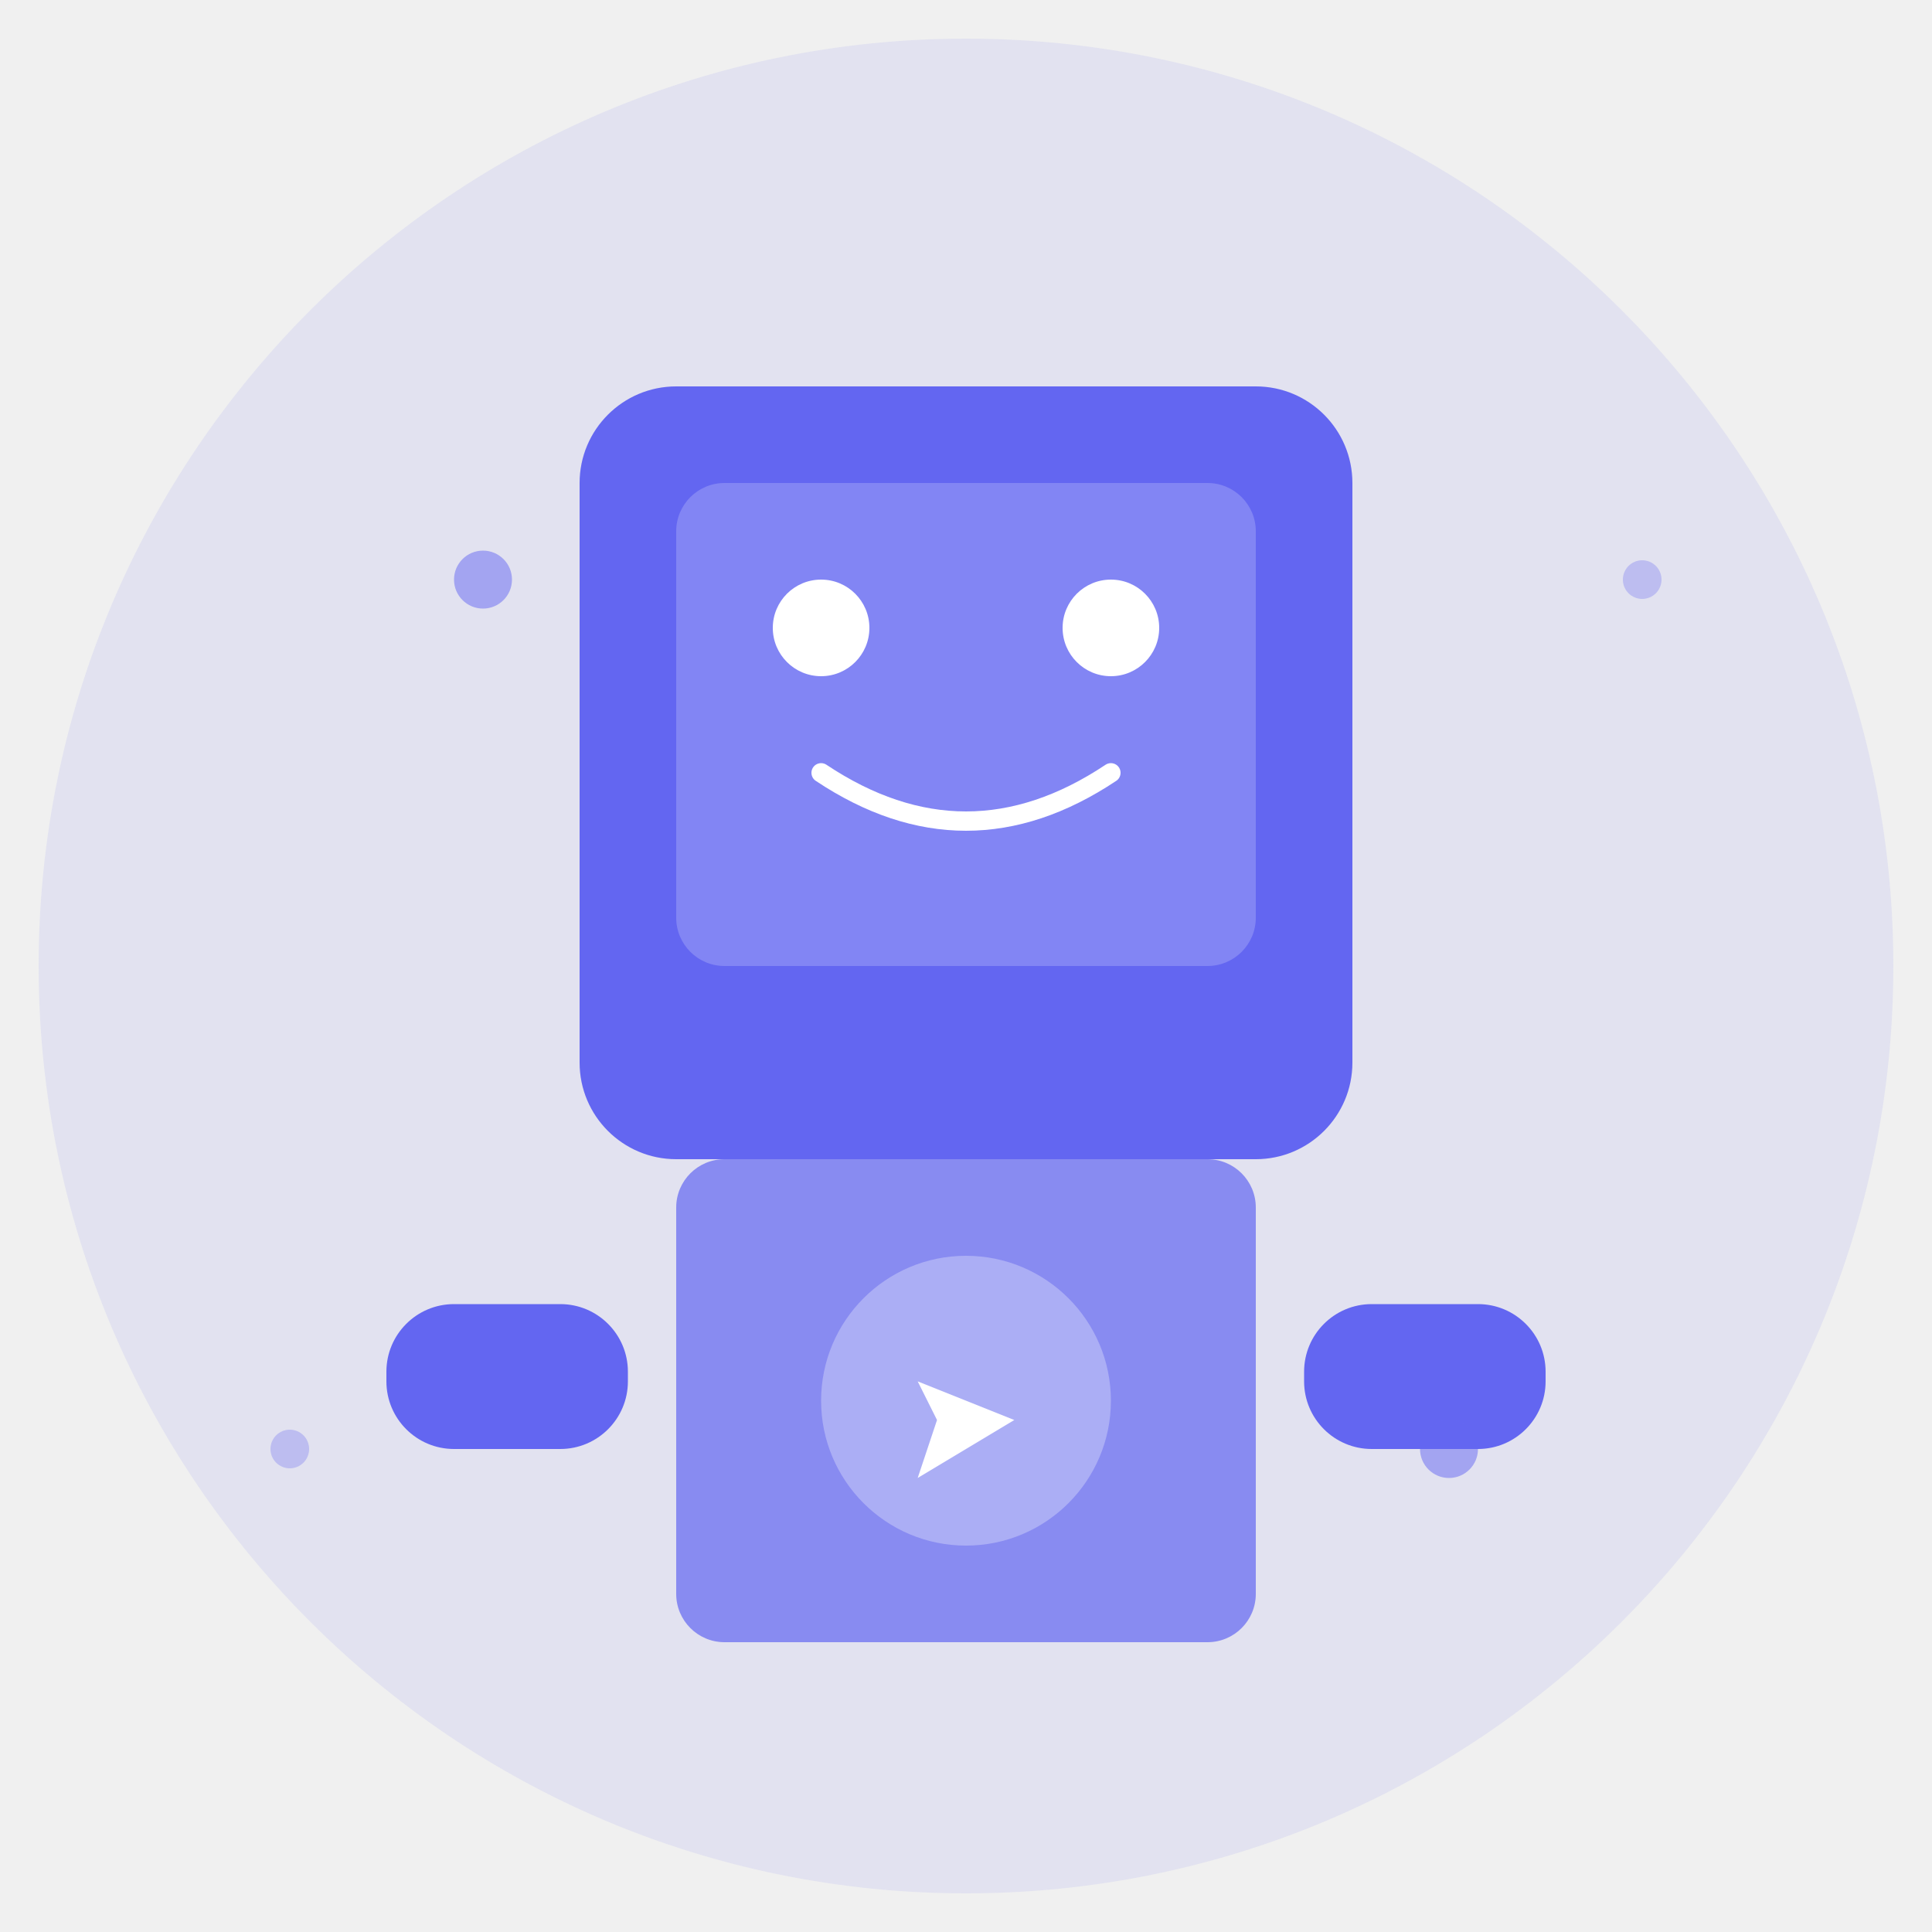
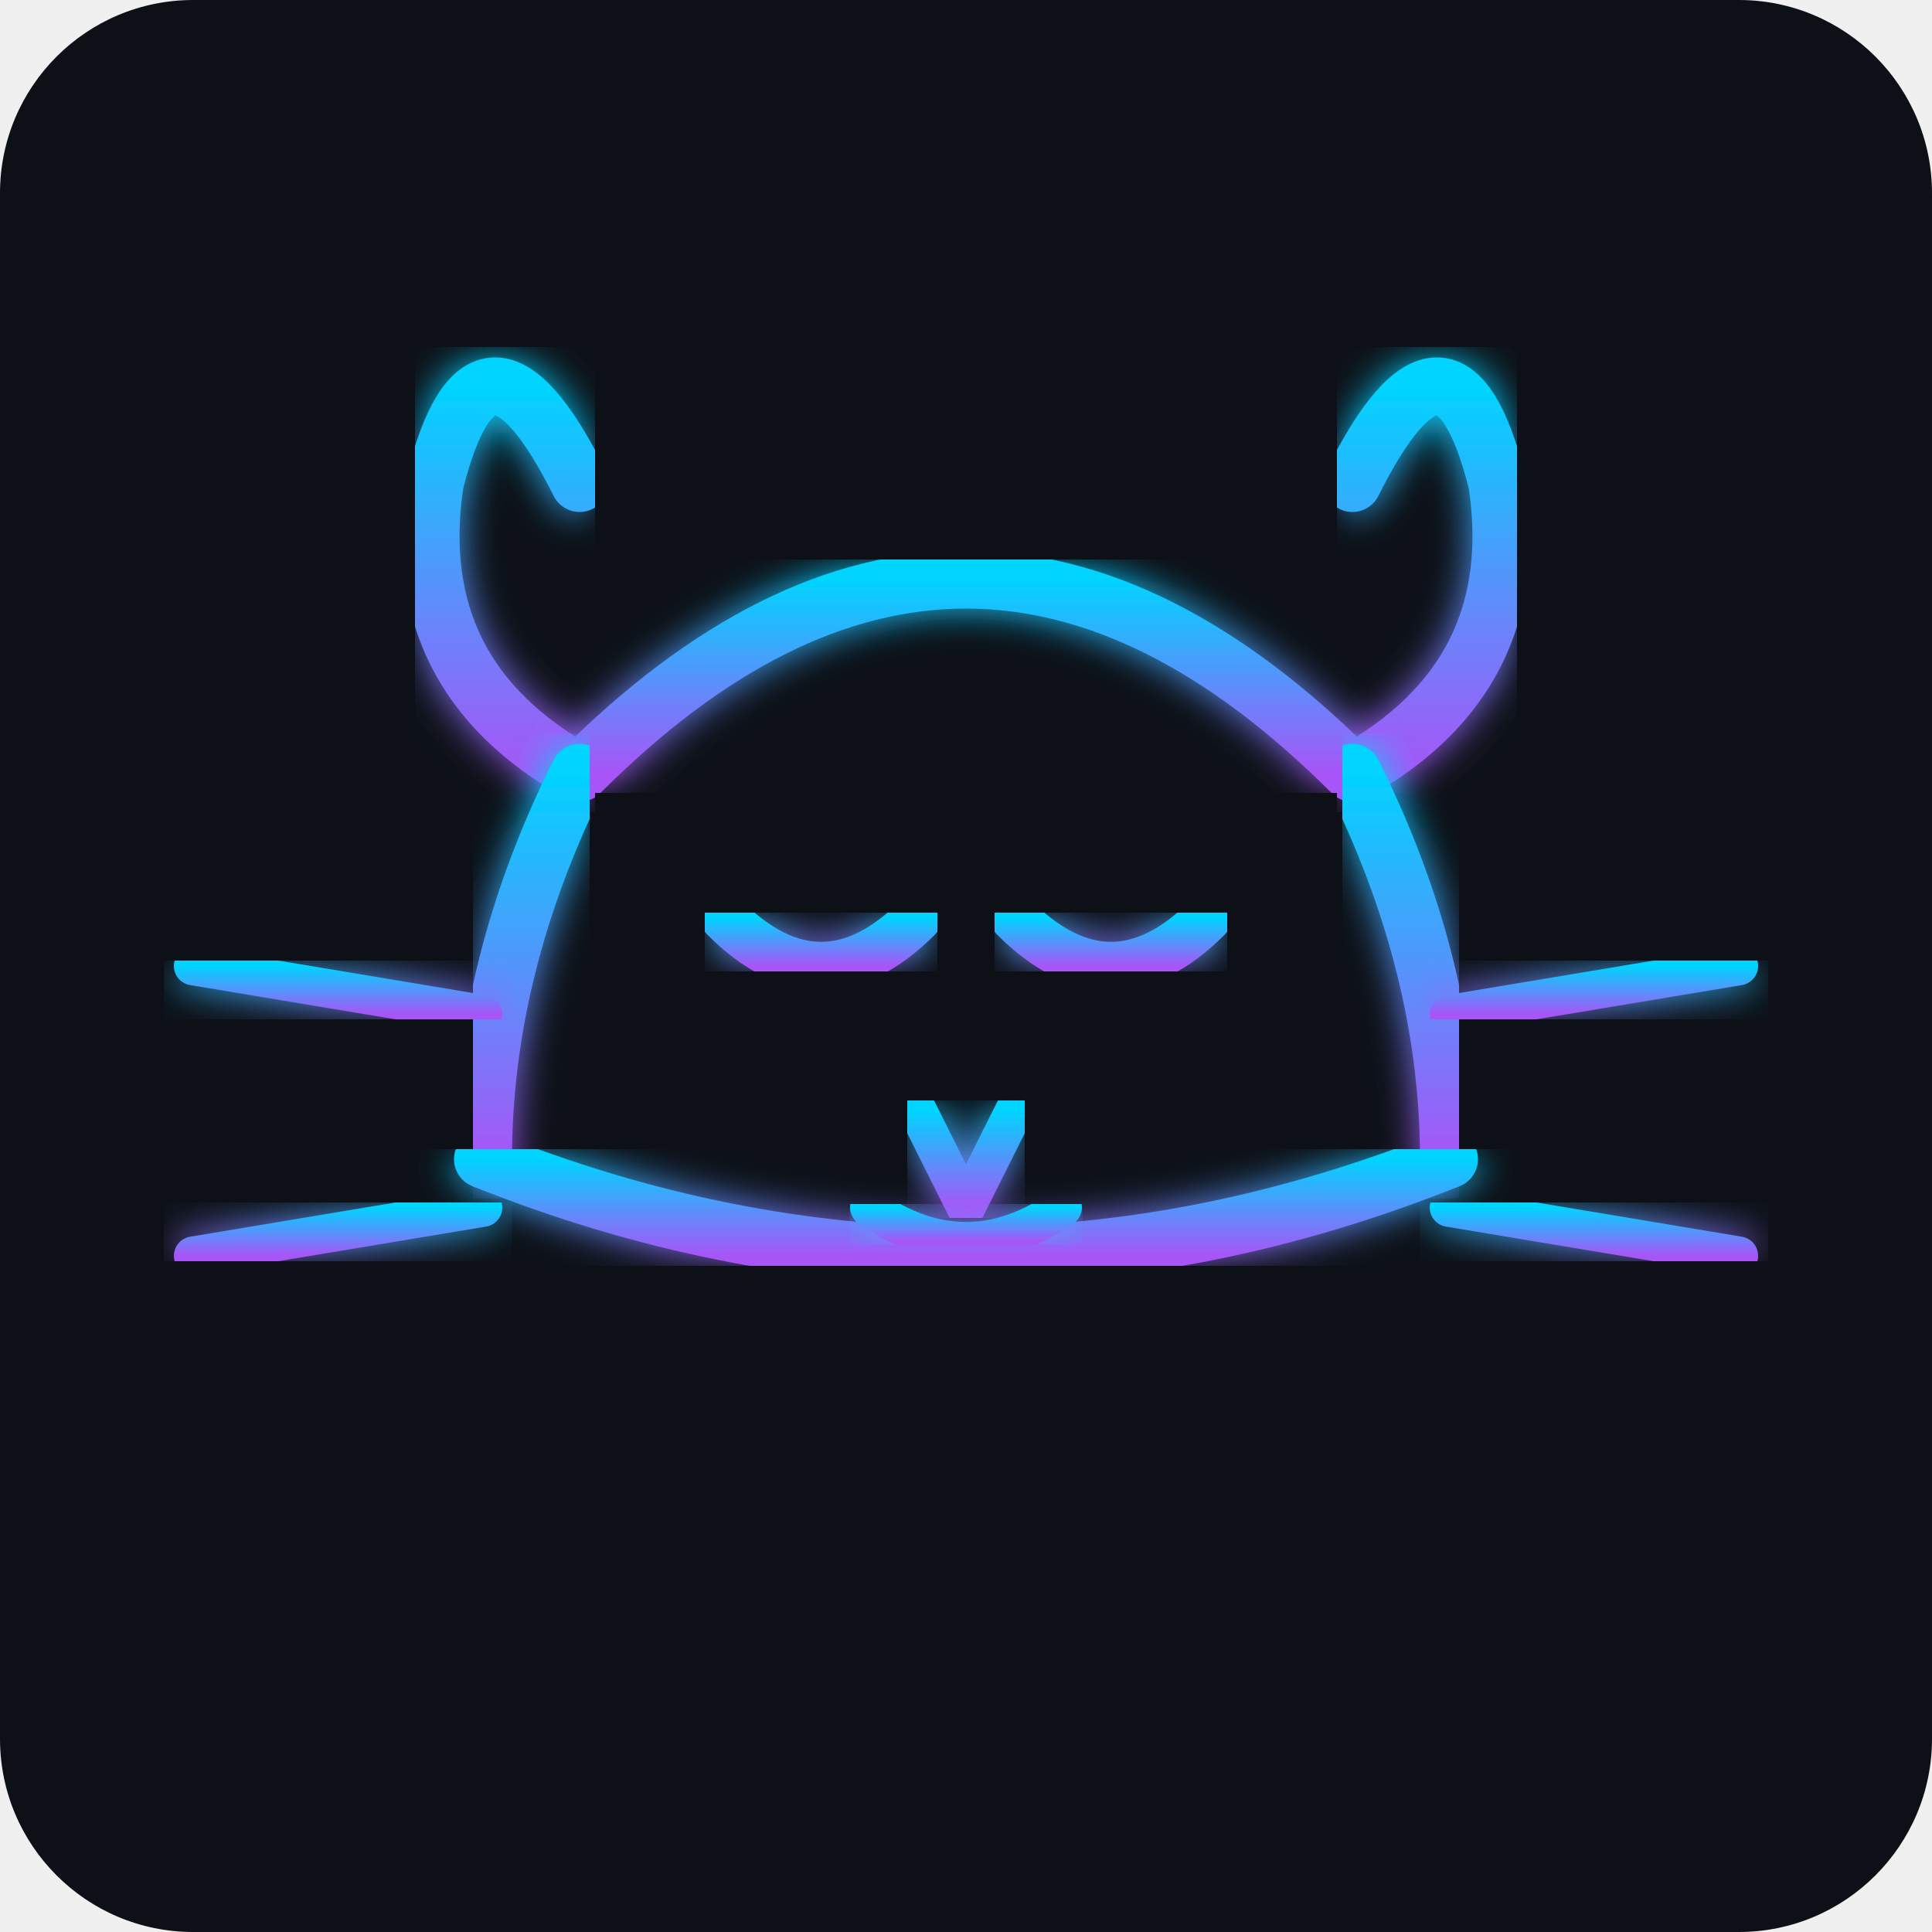
<svg xmlns="http://www.w3.org/2000/svg" viewBox="0 0 200 200">
-   <circle cx="100" cy="100" r="95" fill="#6366f1" opacity="0.1" stroke="#6366f1" stroke-width="2" />
-   <rect x="60" y="40" width="80" height="80" rx="10" fill="#6366f1" />
-   <rect x="70" y="50" width="60" height="50" rx="5" fill="#fff" opacity="0.2" />
-   <circle cx="85" cy="65" r="5" fill="#fff" />
-   <circle cx="115" cy="65" r="5" fill="#fff" />
-   <path d="M 85 80 Q 100 90 115 80" stroke="#fff" stroke-width="2" fill="none" stroke-linecap="round" />
-   <rect x="70" y="120" width="60" height="50" rx="5" fill="#6366f1" opacity="0.7" />
-   <g fill="#6366f1">
-     <rect x="40" y="135" width="25" height="15" rx="7" />
-     <rect x="135" y="135" width="25" height="15" rx="7" />
-   </g>
-   <g transform="translate(100, 145)">
-     <circle cx="0" cy="0" r="15" fill="#fff" opacity="0.3" />
-     <path d="M -5 -2 L 5 2 L -5 8 L -3 2 Z" fill="#fff" />
-   </g>
-   <circle cx="50" cy="60" r="3" fill="#6366f1" opacity="0.5" />
-   <circle cx="150" cy="150" r="3" fill="#6366f1" opacity="0.5" />
-   <circle cx="30" cy="150" r="2" fill="#6366f1" opacity="0.3" />
-   <circle cx="170" cy="60" r="2" fill="#6366f1" opacity="0.3" />
+   <defs>
+     <linearGradient id="neonGradient" x1="0%" y1="0%" x2="0%" y2="100%">
+       <stop offset="0%" style="stop-color:#00d4ff;stop-opacity:1" />
+       <stop offset="100%" style="stop-color:#a855f7;stop-opacity:1" />
+     </linearGradient>
+     <filter id="neonGlow">
+       <feGaussianBlur stdDeviation="2" result="coloredBlur" />
+       <feMerge>
+         <feMergeNode in="coloredBlur" />
+         <feMergeNode in="SourceGraphic" />
+       </feMerge>
+     </filter>
+   </defs>
+   <rect width="200" height="200" fill="#0d1117" rx="20" />
+   <path d="M 60 50 Q 50 30 45 50 Q 42 70 60 80" fill="none" stroke="url(#neonGradient)" stroke-width="6" stroke-linecap="round" filter="url(#neonGlow)" />
+   <path d="M 140 50 Q 150 30 155 50 Q 158 70 140 80" fill="none" stroke="url(#neonGradient)" stroke-width="6" stroke-linecap="round" filter="url(#neonGlow)" />
+   <path d="M 60 80 Q 100 40 140 80" fill="none" stroke="url(#neonGradient)" stroke-width="6" stroke-linecap="round" filter="url(#neonGlow)" />
+   <path d="M 60 80 Q 50 100 50 120" fill="none" stroke="url(#neonGradient)" stroke-width="6" stroke-linecap="round" filter="url(#neonGlow)" />
+   <path d="M 140 80 Q 150 100 150 120" fill="none" stroke="url(#neonGradient)" stroke-width="6" stroke-linecap="round" filter="url(#neonGlow)" />
+   <path d="M 50 120 Q 100 140 150 120" fill="none" stroke="url(#neonGradient)" stroke-width="6" stroke-linecap="round" filter="url(#neonGlow)" />
+   <path d="M 75 95 Q 85 105 95 95" fill="none" stroke="url(#neonGradient)" stroke-width="5" stroke-linecap="round" filter="url(#neonGlow)" />
+   <path d="M 105 95 Q 115 105 125 95" fill="none" stroke="url(#neonGradient)" stroke-width="5" stroke-linecap="round" filter="url(#neonGlow)" />
+   <line x1="50" y1="105" x2="20" y2="100" stroke="url(#neonGradient)" stroke-width="4" stroke-linecap="round" filter="url(#neonGlow)" />
+   <line x1="48" y1="115" x2="15" y2="115" stroke="url(#neonGradient)" stroke-width="4" stroke-linecap="round" filter="url(#neonGlow)" />
+   <line x1="50" y1="125" x2="20" y2="130" stroke="url(#neonGradient)" stroke-width="4" stroke-linecap="round" filter="url(#neonGlow)" />
+   <line x1="150" y1="105" x2="180" y2="100" stroke="url(#neonGradient)" stroke-width="4" stroke-linecap="round" filter="url(#neonGlow)" />
+   <line x1="152" y1="115" x2="185" y2="115" stroke="url(#neonGradient)" stroke-width="4" stroke-linecap="round" filter="url(#neonGlow)" />
+   <line x1="150" y1="125" x2="180" y2="130" stroke="url(#neonGradient)" stroke-width="4" stroke-linecap="round" filter="url(#neonGlow)" />
+   <path d="M 95 115 L 100 125 L 105 115" fill="none" stroke="url(#neonGradient)" stroke-width="4" stroke-linecap="round" stroke-linejoin="round" filter="url(#neonGlow)" />
+   <path d="M 90 125 Q 100 132 110 125" fill="none" stroke="url(#neonGradient)" stroke-width="4" stroke-linecap="round" filter="url(#neonGlow)" />
</svg>
